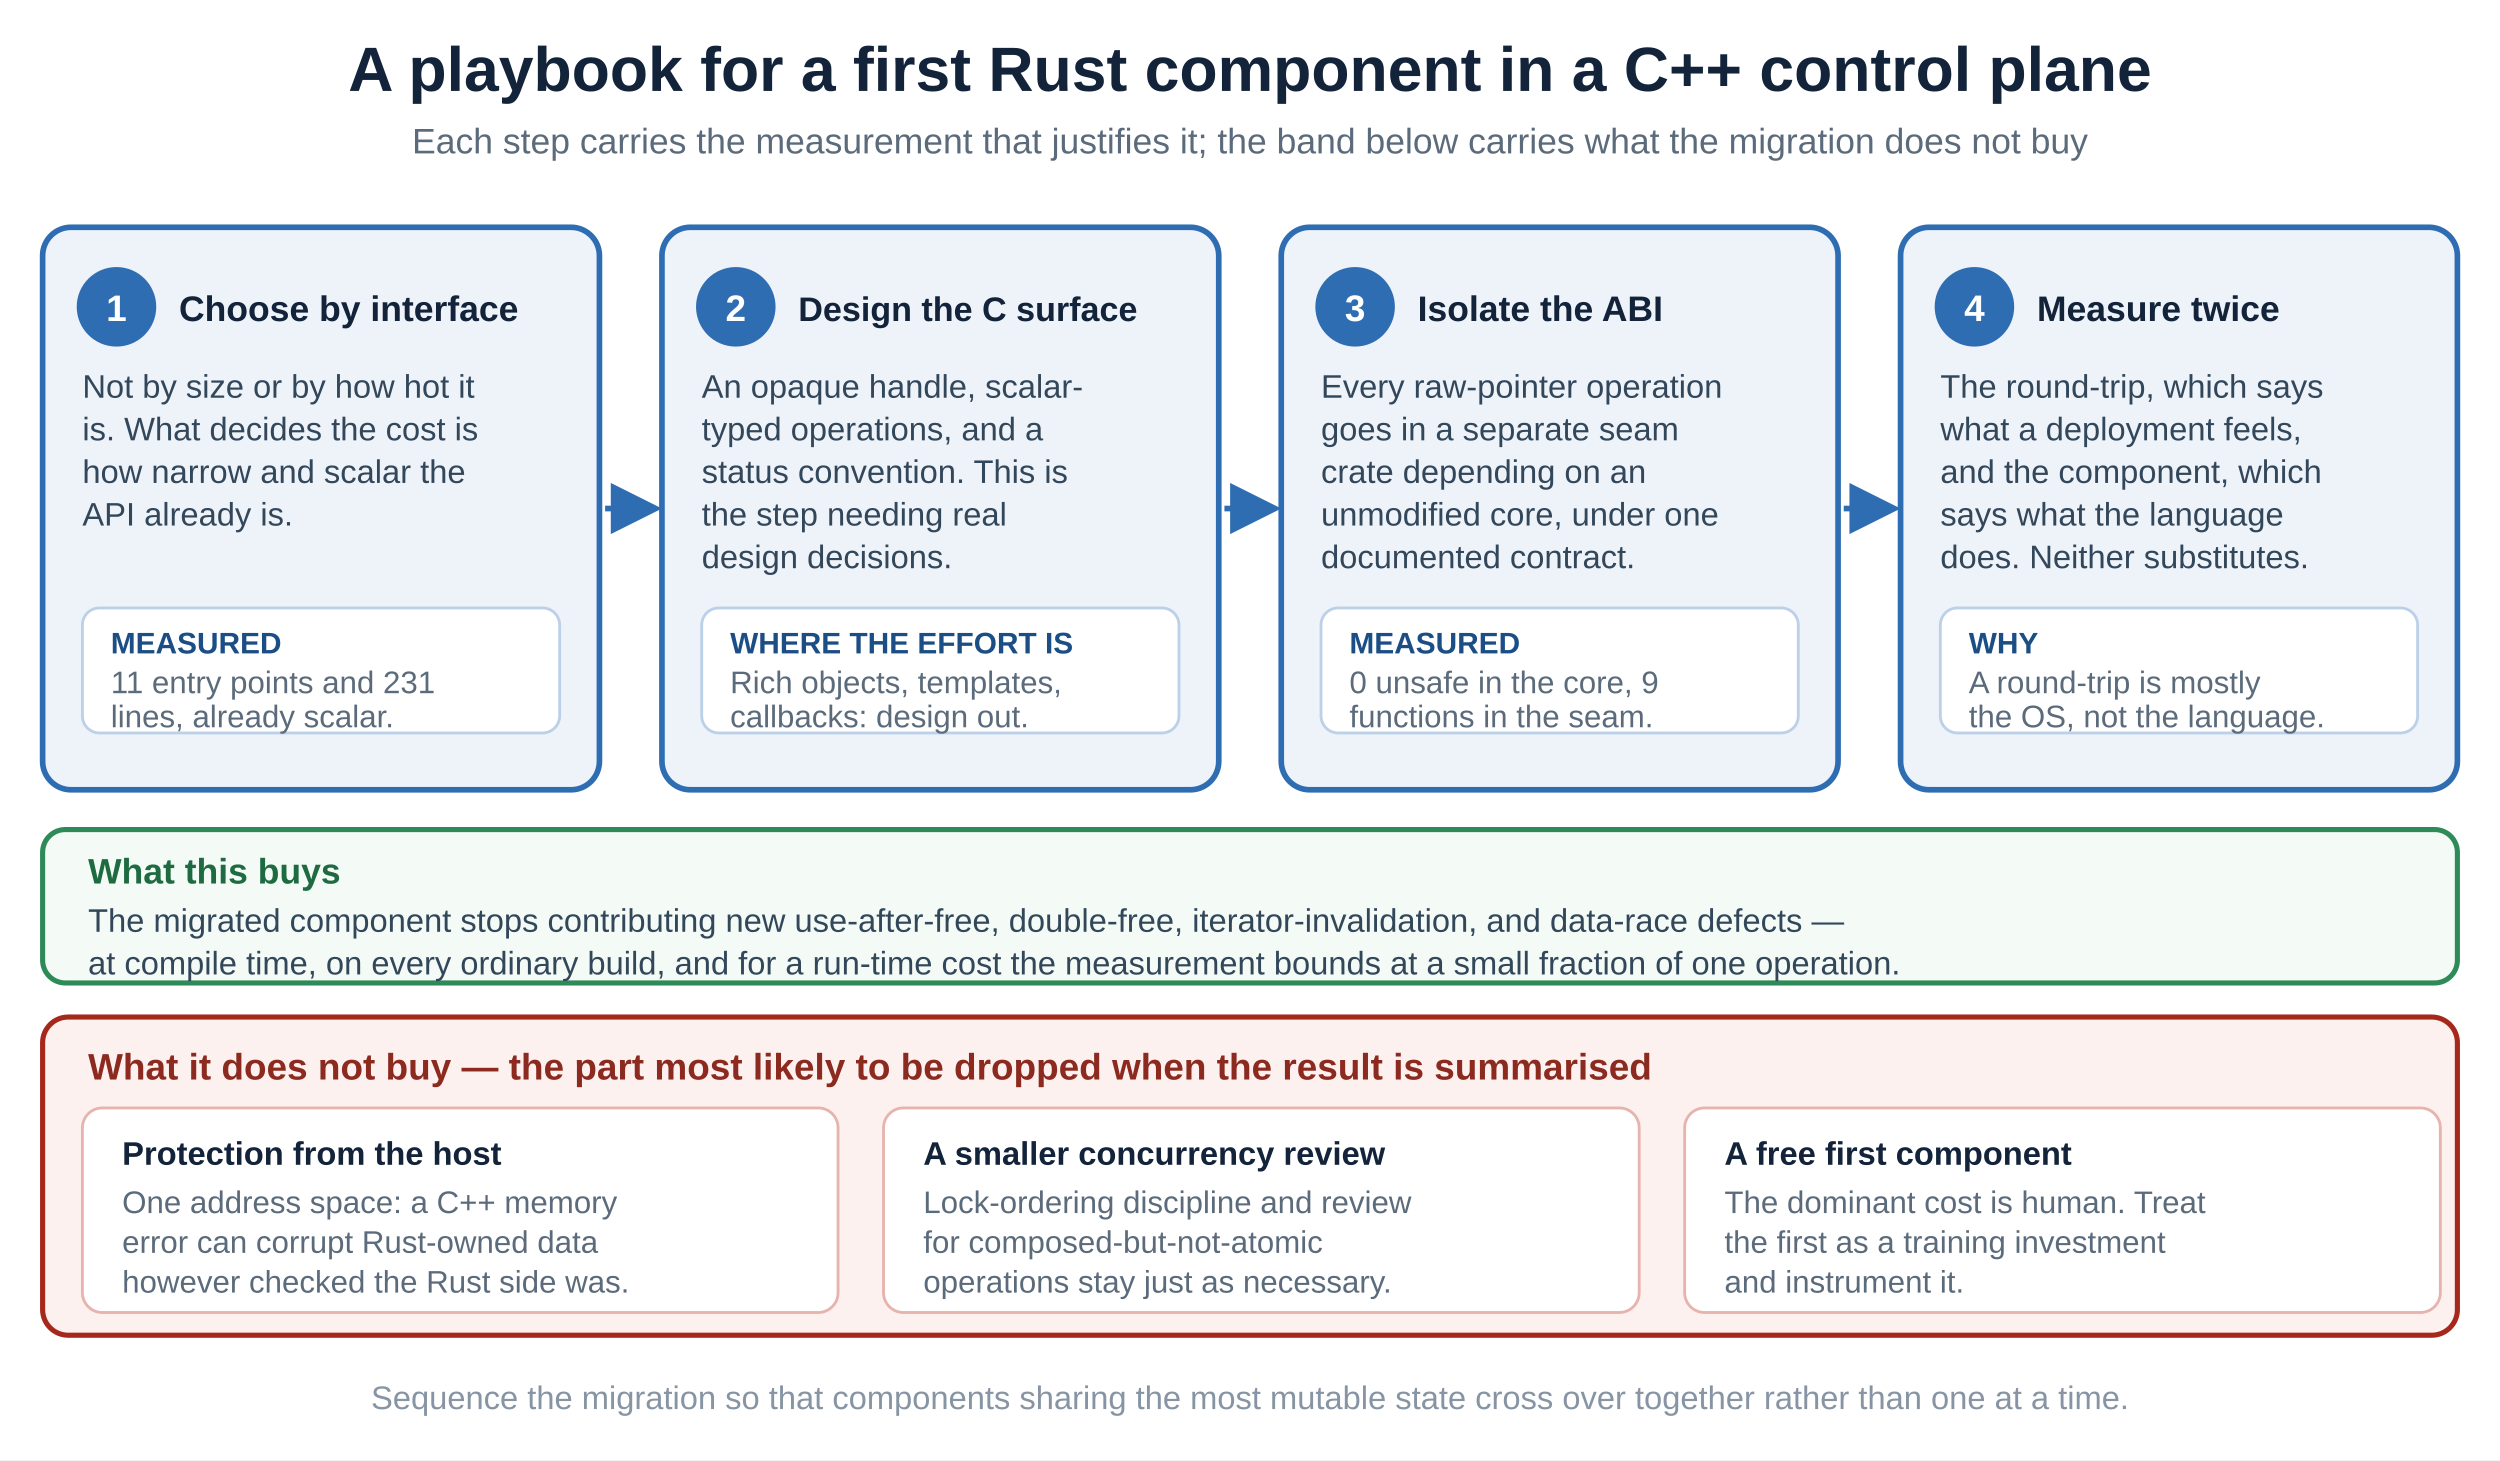
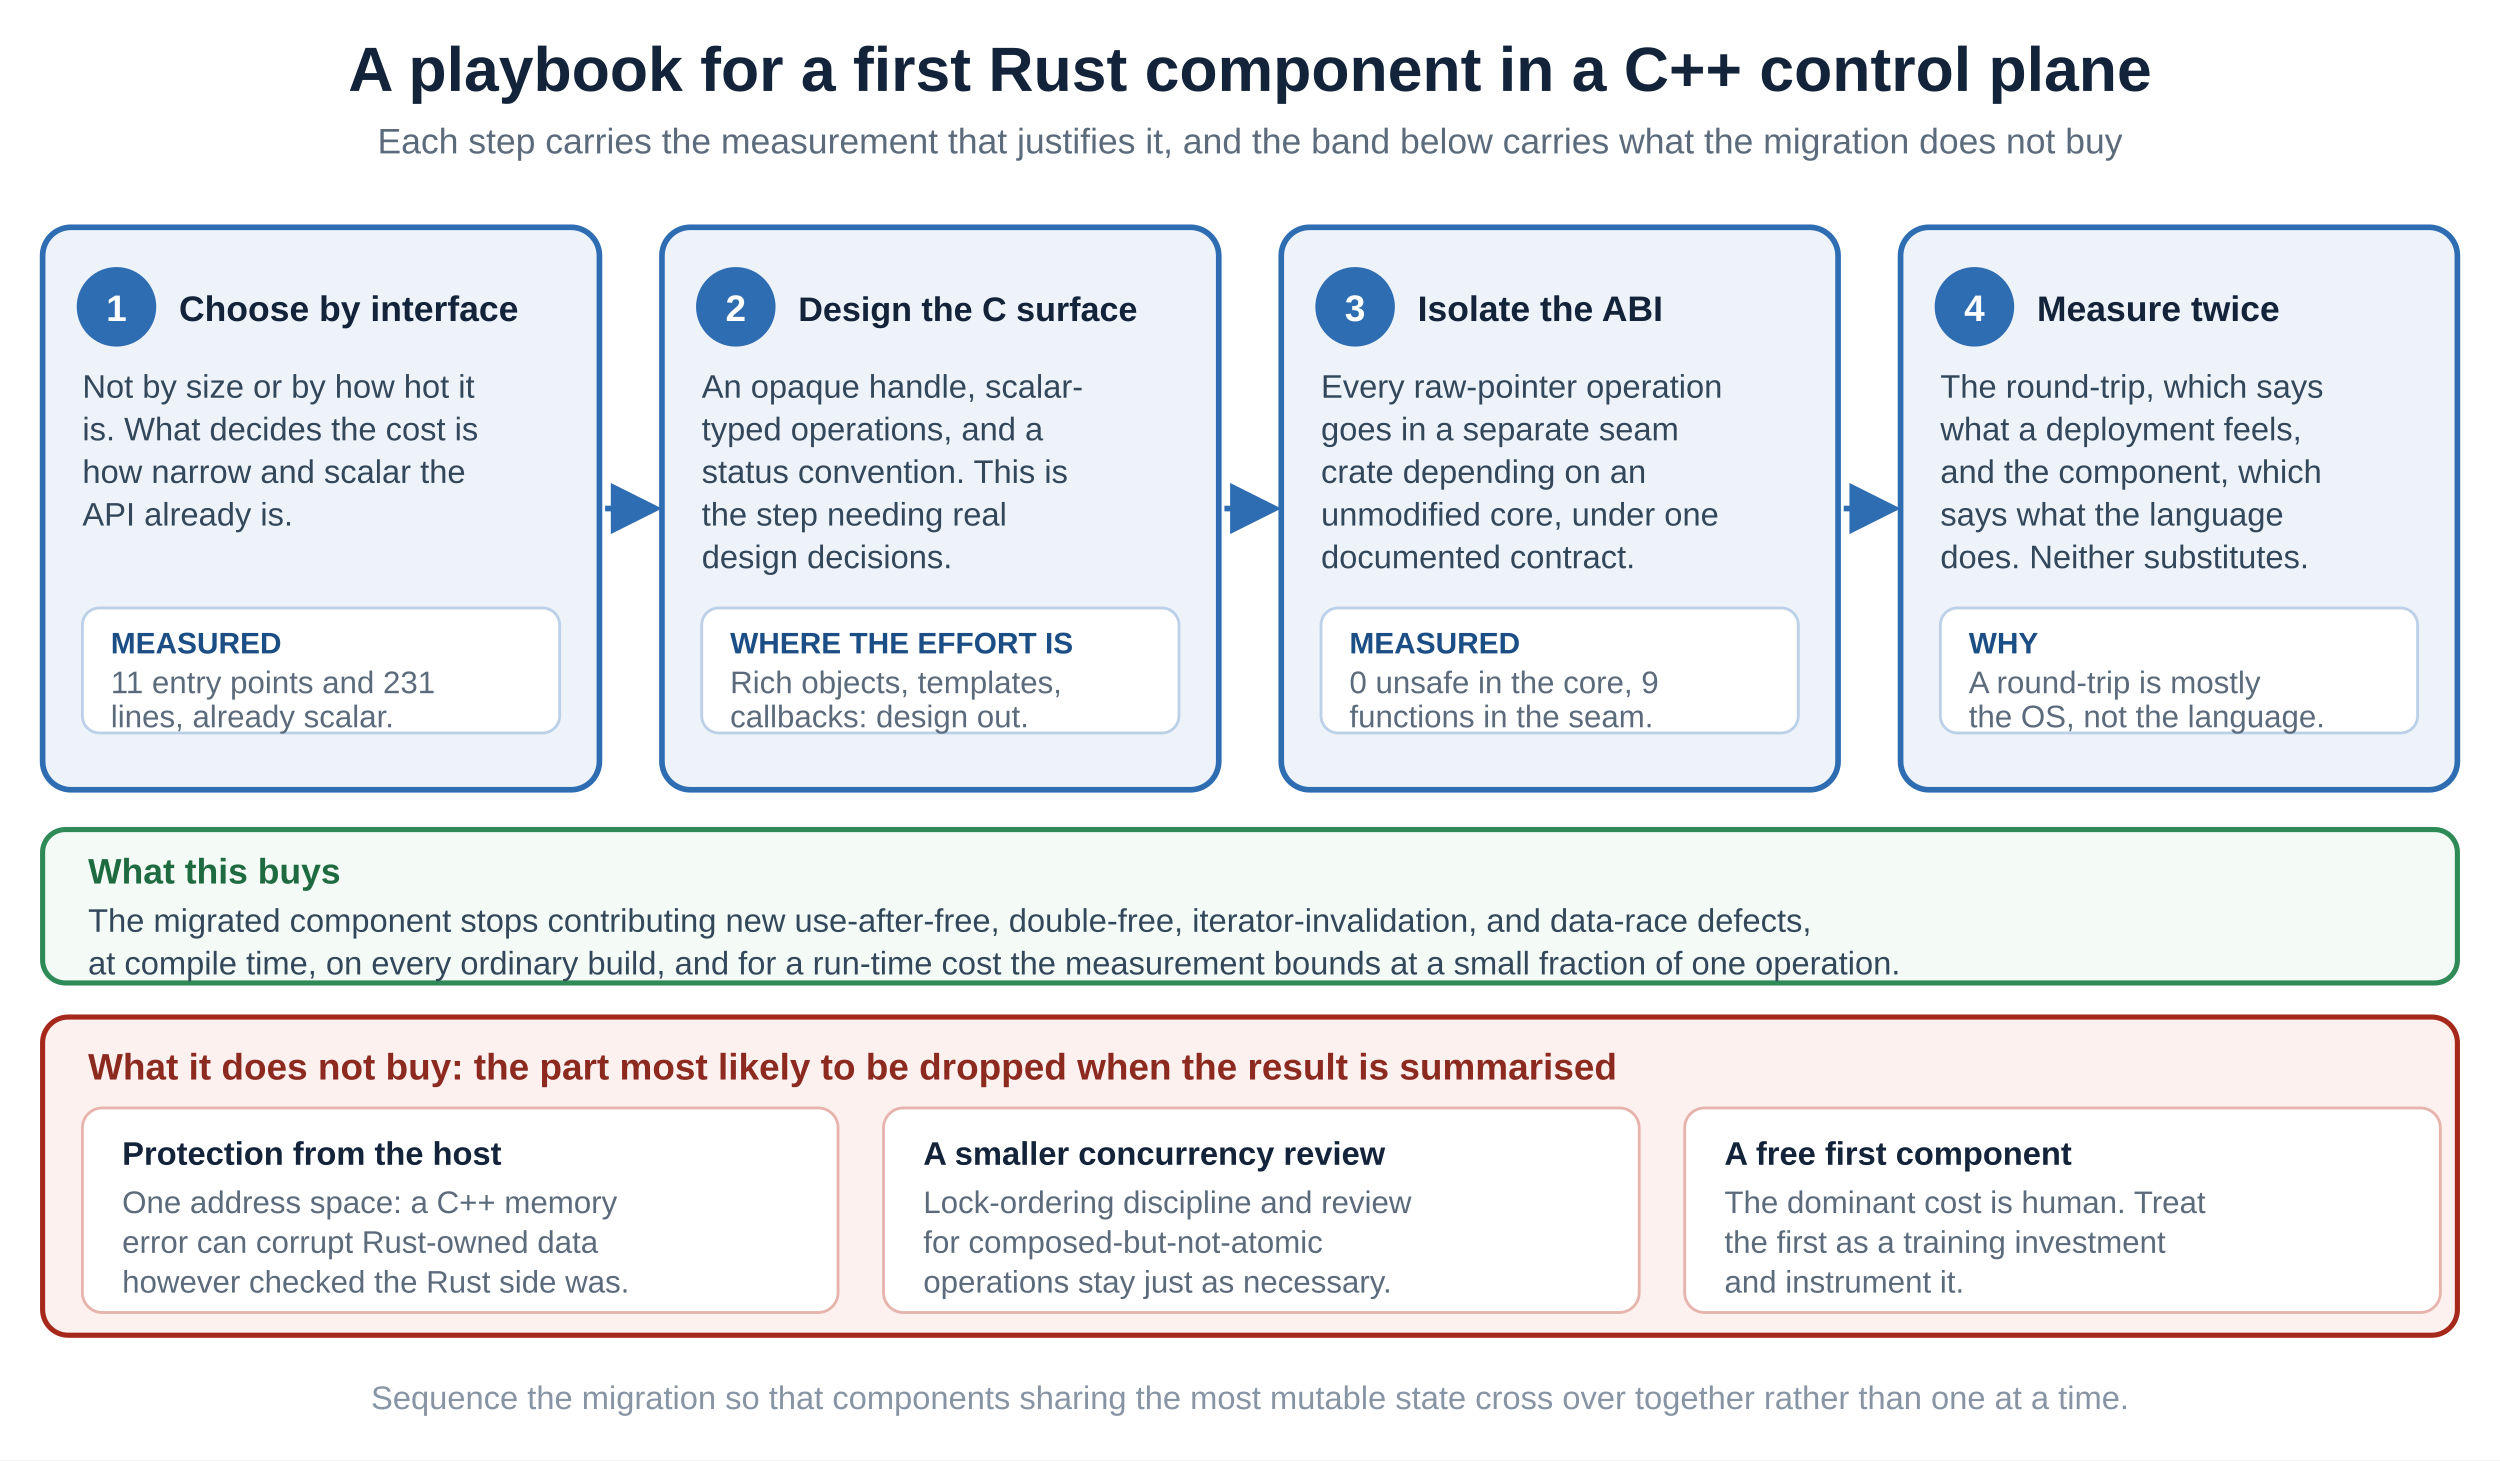
<svg xmlns="http://www.w3.org/2000/svg" viewBox="0 0 880 514" width="880" height="514" font-family="'Segoe UI','Helvetica Neue',Arial,sans-serif">
  <defs>
    <marker id="pk" markerWidth="9" markerHeight="9" refX="7" refY="4.5" orient="auto">
      <path d="M0,0 L9,4.5 L0,9 z" fill="#2f6db3" />
    </marker>
  </defs>
  <rect x="0" y="0" width="880" height="514" fill="#ffffff" />
  <text x="440" y="32" text-anchor="middle" font-size="22" font-weight="700" fill="#12233a">A playbook for a first Rust component in a C++ control plane</text>
-   <text x="440" y="54" text-anchor="middle" font-size="12.5" fill="#5b6b7b">Each step carries the measurement that justifies it; the band below carries what the migration does not buy</text>
+   <text x="440" y="54" text-anchor="middle" font-size="12.5" fill="#5b6b7b">Each step carries the measurement that justifies it, and the band below carries what the migration does not buy</text>
  <rect x="15" y="80" width="196" height="198" rx="10" fill="#eef3fa" stroke="#2f6db3" stroke-width="2" />
  <circle cx="41" cy="108" r="14" fill="#2f6db3" />
  <text x="41" y="113" text-anchor="middle" font-size="13" font-weight="700" fill="#ffffff">1</text>
  <text x="63" y="113" font-size="12.5" font-weight="700" fill="#12233a">Choose by interface</text>
  <g font-size="11.5" fill="#33475b">
    <text x="29" y="140">Not by size or by how hot it</text>
    <text x="29" y="155">is. What decides the cost is</text>
    <text x="29" y="170">how narrow and scalar the</text>
    <text x="29" y="185">API already is.</text>
  </g>
  <rect x="29" y="214" width="168" height="44" rx="6" fill="#ffffff" stroke="#bcd0e8" />
  <text x="39" y="230" font-size="10.5" font-weight="700" fill="#1c4e86">MEASURED</text>
  <text x="39" y="244" font-size="11" fill="#5b6b7b">11 entry points and 231</text>
  <text x="39" y="256" font-size="11" fill="#5b6b7b">lines, already scalar.</text>
  <rect x="233" y="80" width="196" height="198" rx="10" fill="#eef3fa" stroke="#2f6db3" stroke-width="2" />
  <circle cx="259" cy="108" r="14" fill="#2f6db3" />
  <text x="259" y="113" text-anchor="middle" font-size="13" font-weight="700" fill="#ffffff">2</text>
  <text x="281" y="113" font-size="12" font-weight="700" fill="#12233a">Design the C surface</text>
  <g font-size="11.5" fill="#33475b">
    <text x="247" y="140">An opaque handle, scalar-</text>
    <text x="247" y="155">typed operations, and a</text>
    <text x="247" y="170">status convention. This is</text>
    <text x="247" y="185">the step needing real</text>
    <text x="247" y="200">design decisions.</text>
  </g>
  <rect x="247" y="214" width="168" height="44" rx="6" fill="#ffffff" stroke="#bcd0e8" />
  <text x="257" y="230" font-size="10.5" font-weight="700" fill="#1c4e86">WHERE THE EFFORT IS</text>
  <text x="257" y="244" font-size="11" fill="#5b6b7b">Rich objects, templates,</text>
  <text x="257" y="256" font-size="11" fill="#5b6b7b">callbacks: design out.</text>
  <rect x="451" y="80" width="196" height="198" rx="10" fill="#eef3fa" stroke="#2f6db3" stroke-width="2" />
  <circle cx="477" cy="108" r="14" fill="#2f6db3" />
  <text x="477" y="113" text-anchor="middle" font-size="13" font-weight="700" fill="#ffffff">3</text>
  <text x="499" y="113" font-size="12.5" font-weight="700" fill="#12233a">Isolate the ABI</text>
  <g font-size="11.5" fill="#33475b">
    <text x="465" y="140">Every raw-pointer operation</text>
    <text x="465" y="155">goes in a separate seam</text>
    <text x="465" y="170">crate depending on an</text>
    <text x="465" y="185">unmodified core, under one</text>
    <text x="465" y="200">documented contract.</text>
  </g>
  <rect x="465" y="214" width="168" height="44" rx="6" fill="#ffffff" stroke="#bcd0e8" />
  <text x="475" y="230" font-size="10.5" font-weight="700" fill="#1c4e86">MEASURED</text>
  <text x="475" y="244" font-size="11" fill="#5b6b7b">0 unsafe in the core, 9</text>
  <text x="475" y="256" font-size="11" fill="#5b6b7b">functions in the seam.</text>
  <rect x="669" y="80" width="196" height="198" rx="10" fill="#eef3fa" stroke="#2f6db3" stroke-width="2" />
  <circle cx="695" cy="108" r="14" fill="#2f6db3" />
  <text x="695" y="113" text-anchor="middle" font-size="13" font-weight="700" fill="#ffffff">4</text>
  <text x="717" y="113" font-size="12.5" font-weight="700" fill="#12233a">Measure twice</text>
  <g font-size="11.5" fill="#33475b">
    <text x="683" y="140">The round-trip, which says</text>
    <text x="683" y="155">what a deployment feels,</text>
    <text x="683" y="170">and the component, which</text>
    <text x="683" y="185">says what the language</text>
    <text x="683" y="200">does. Neither substitutes.</text>
  </g>
  <rect x="683" y="214" width="168" height="44" rx="6" fill="#ffffff" stroke="#bcd0e8" />
  <text x="693" y="230" font-size="10.5" font-weight="700" fill="#1c4e86">WHY</text>
  <text x="693" y="244" font-size="11" fill="#5b6b7b">A round-trip is mostly</text>
  <text x="693" y="256" font-size="11" fill="#5b6b7b">the OS, not the language.</text>
  <line x1="213" y1="179" x2="229" y2="179" stroke="#2f6db3" stroke-width="2" marker-end="url(#pk)" />
  <line x1="431" y1="179" x2="447" y2="179" stroke="#2f6db3" stroke-width="2" marker-end="url(#pk)" />
  <line x1="649" y1="179" x2="665" y2="179" stroke="#2f6db3" stroke-width="2" marker-end="url(#pk)" />
  <rect x="15" y="292" width="850" height="54" rx="8" fill="#f4fbf6" stroke="#2e8b57" stroke-width="1.8" />
  <text x="31" y="311" font-size="12.5" font-weight="700" fill="#1f6b41">What this buys</text>
-   <text x="31" y="328" font-size="11.5" fill="#33475b">The migrated component stops contributing new use-after-free, double-free, iterator-invalidation, and data-race defects —</text>
+   <text x="31" y="328" font-size="11.5" fill="#33475b">The migrated component stops contributing new use-after-free, double-free, iterator-invalidation, and data-race defects,</text>
  <text x="31" y="343" font-size="11.5" fill="#33475b">at compile time, on every ordinary build, and for a run-time cost the measurement bounds at a small fraction of one operation.</text>
  <rect x="15" y="358" width="850" height="112" rx="9" fill="#fdf1f0" stroke="#a5281b" stroke-width="1.8" />
-   <text x="31" y="380" font-size="13" font-weight="700" fill="#8c2a20">What it does not buy — the part most likely to be dropped when the result is summarised</text>
+   <text x="31" y="380" font-size="13" font-weight="700" fill="#8c2a20">What it does not buy: the part most likely to be dropped when the result is summarised</text>
  <rect x="29" y="390" width="266" height="72" rx="7" fill="#ffffff" stroke="#e6b3ad" />
  <text x="43" y="410" font-size="11.5" font-weight="700" fill="#12233a">Protection from the host</text>
  <text x="43" y="427" font-size="11" fill="#5b6b7b">One address space: a C++ memory</text>
  <text x="43" y="441" font-size="11" fill="#5b6b7b">error can corrupt Rust-owned data</text>
  <text x="43" y="455" font-size="11" fill="#5b6b7b">however checked the Rust side was.</text>
  <rect x="311" y="390" width="266" height="72" rx="7" fill="#ffffff" stroke="#e6b3ad" />
  <text x="325" y="410" font-size="11.5" font-weight="700" fill="#12233a">A smaller concurrency review</text>
  <text x="325" y="427" font-size="11" fill="#5b6b7b">Lock-ordering discipline and review</text>
  <text x="325" y="441" font-size="11" fill="#5b6b7b">for composed-but-not-atomic</text>
  <text x="325" y="455" font-size="11" fill="#5b6b7b">operations stay just as necessary.</text>
  <rect x="593" y="390" width="266" height="72" rx="7" fill="#ffffff" stroke="#e6b3ad" />
  <text x="607" y="410" font-size="11.5" font-weight="700" fill="#12233a">A free first component</text>
  <text x="607" y="427" font-size="11" fill="#5b6b7b">The dominant cost is human. Treat</text>
  <text x="607" y="441" font-size="11" fill="#5b6b7b">the first as a training investment</text>
  <text x="607" y="455" font-size="11" fill="#5b6b7b">and instrument it.</text>
  <text x="440" y="496" text-anchor="middle" font-size="11.5" fill="#8794a3">Sequence the migration so that components sharing the most mutable state cross over together rather than one at a time.</text>
</svg>
